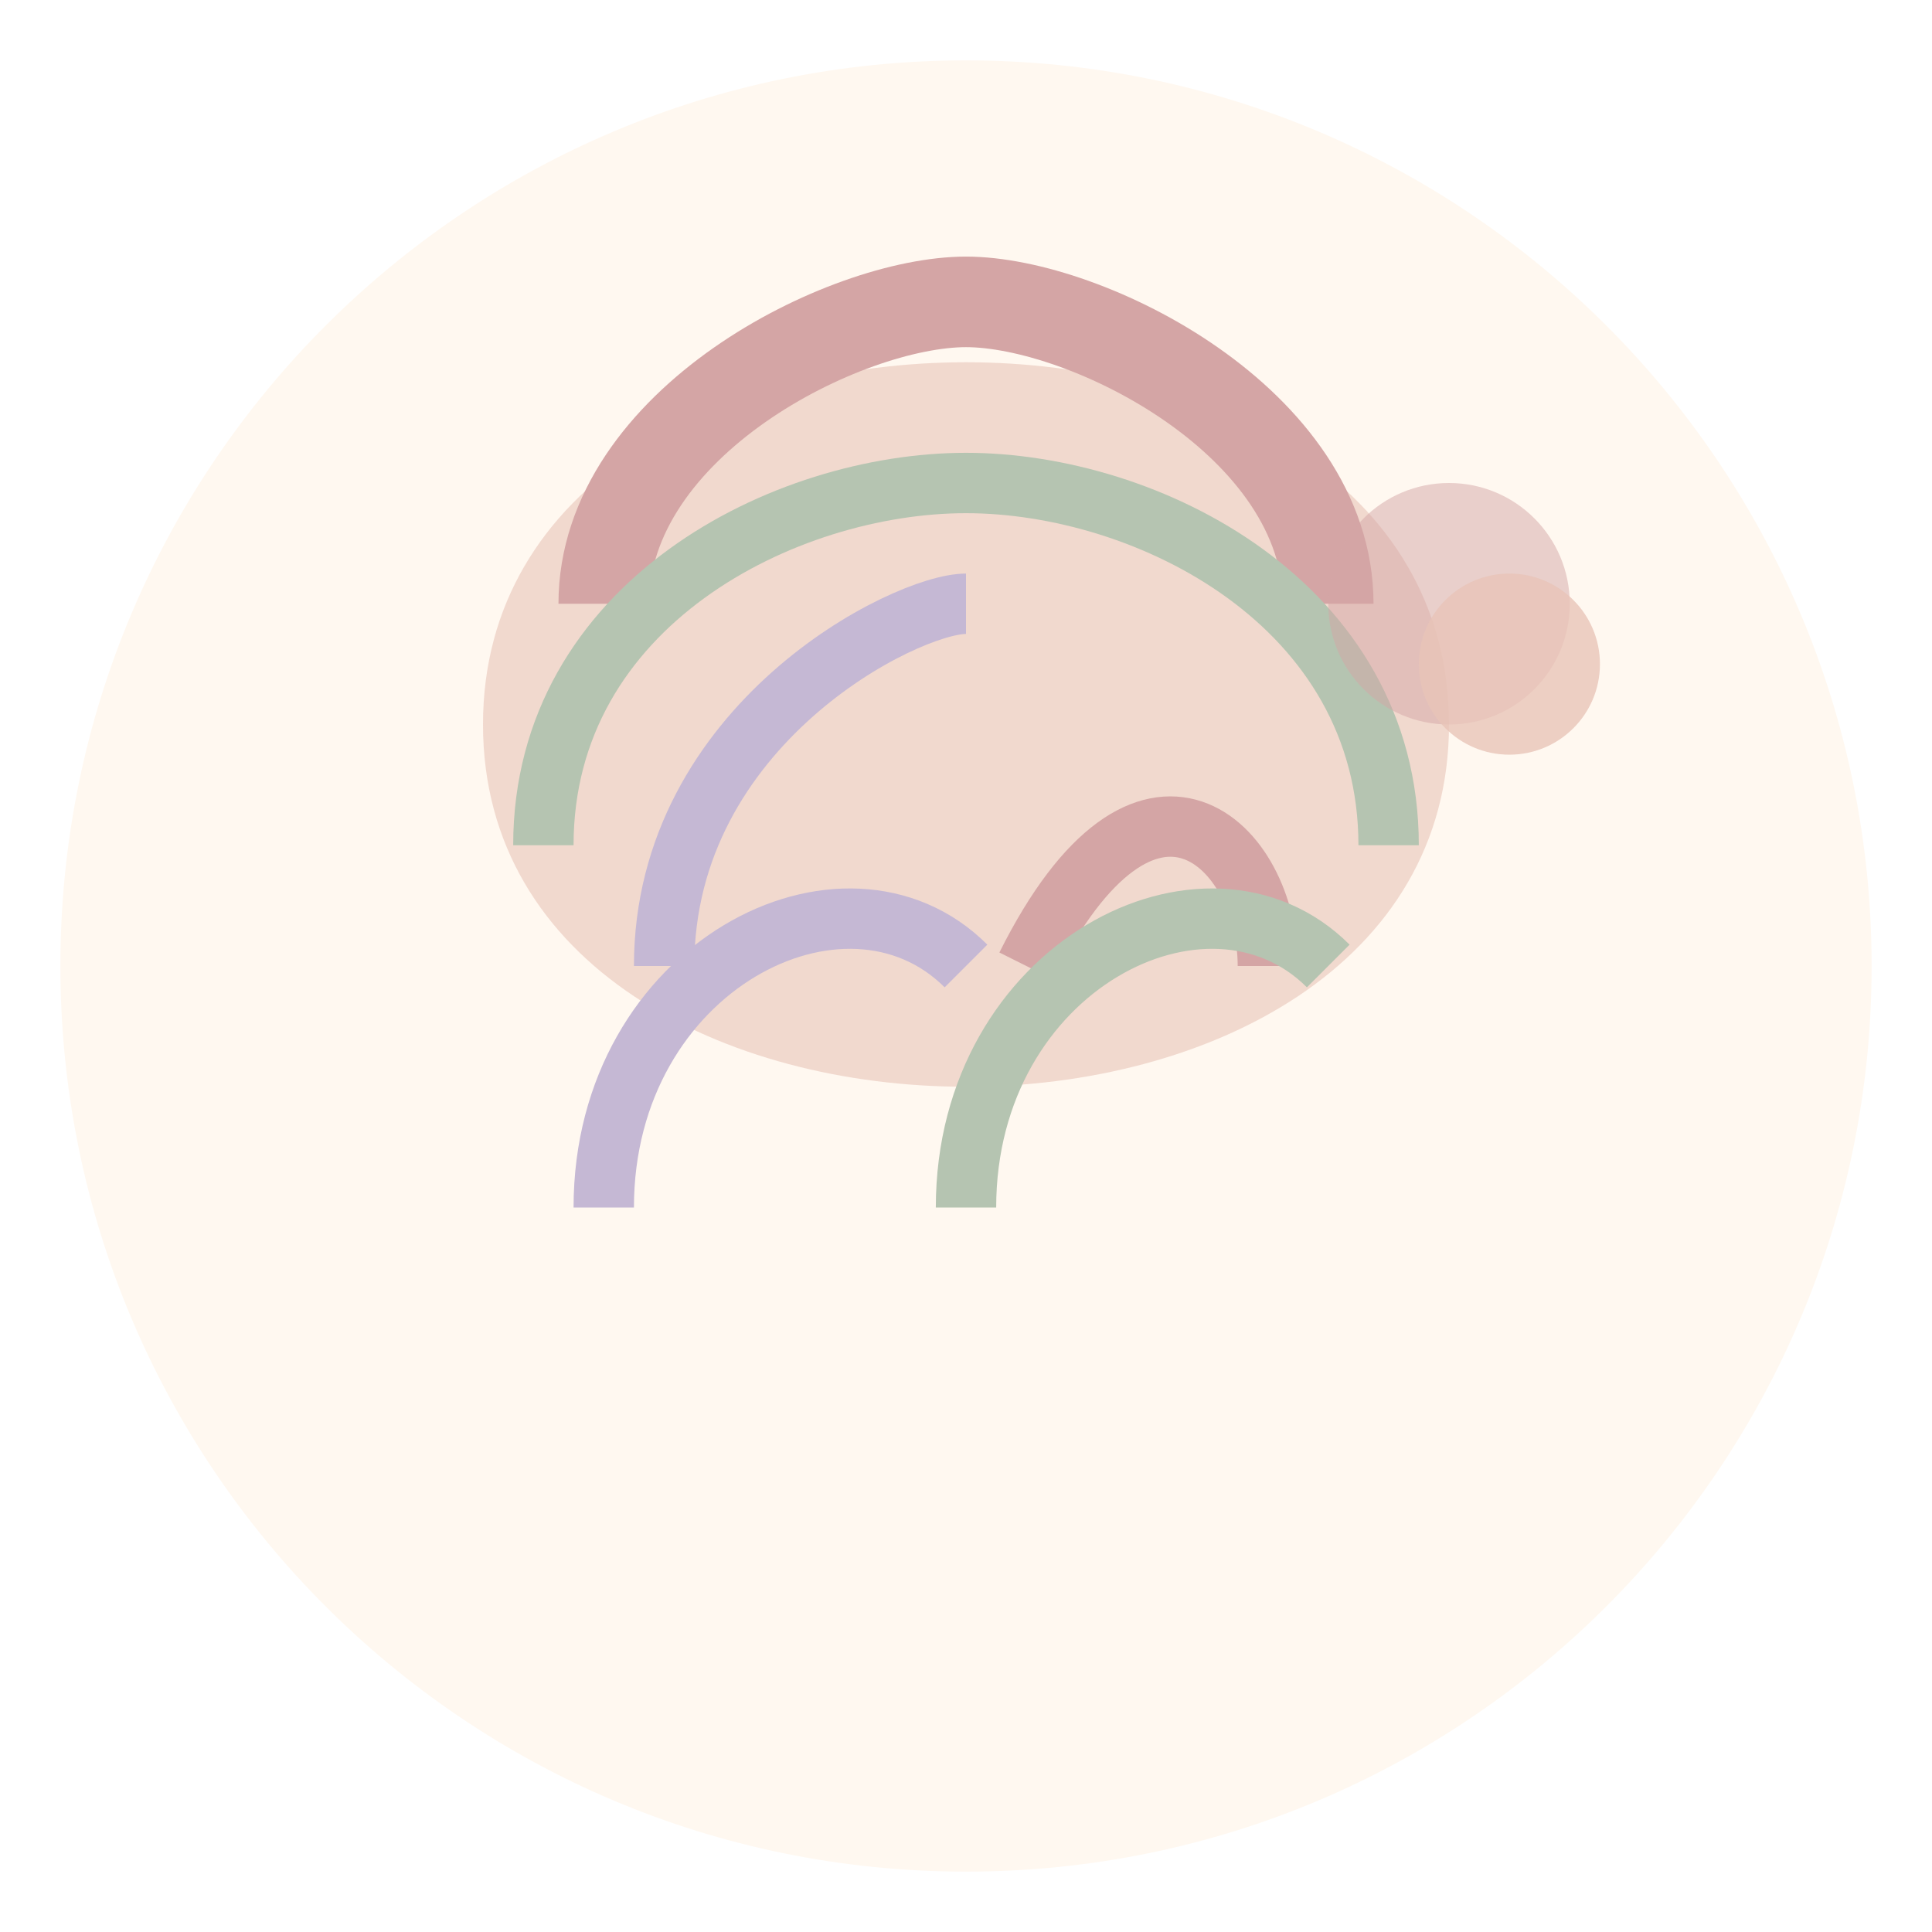
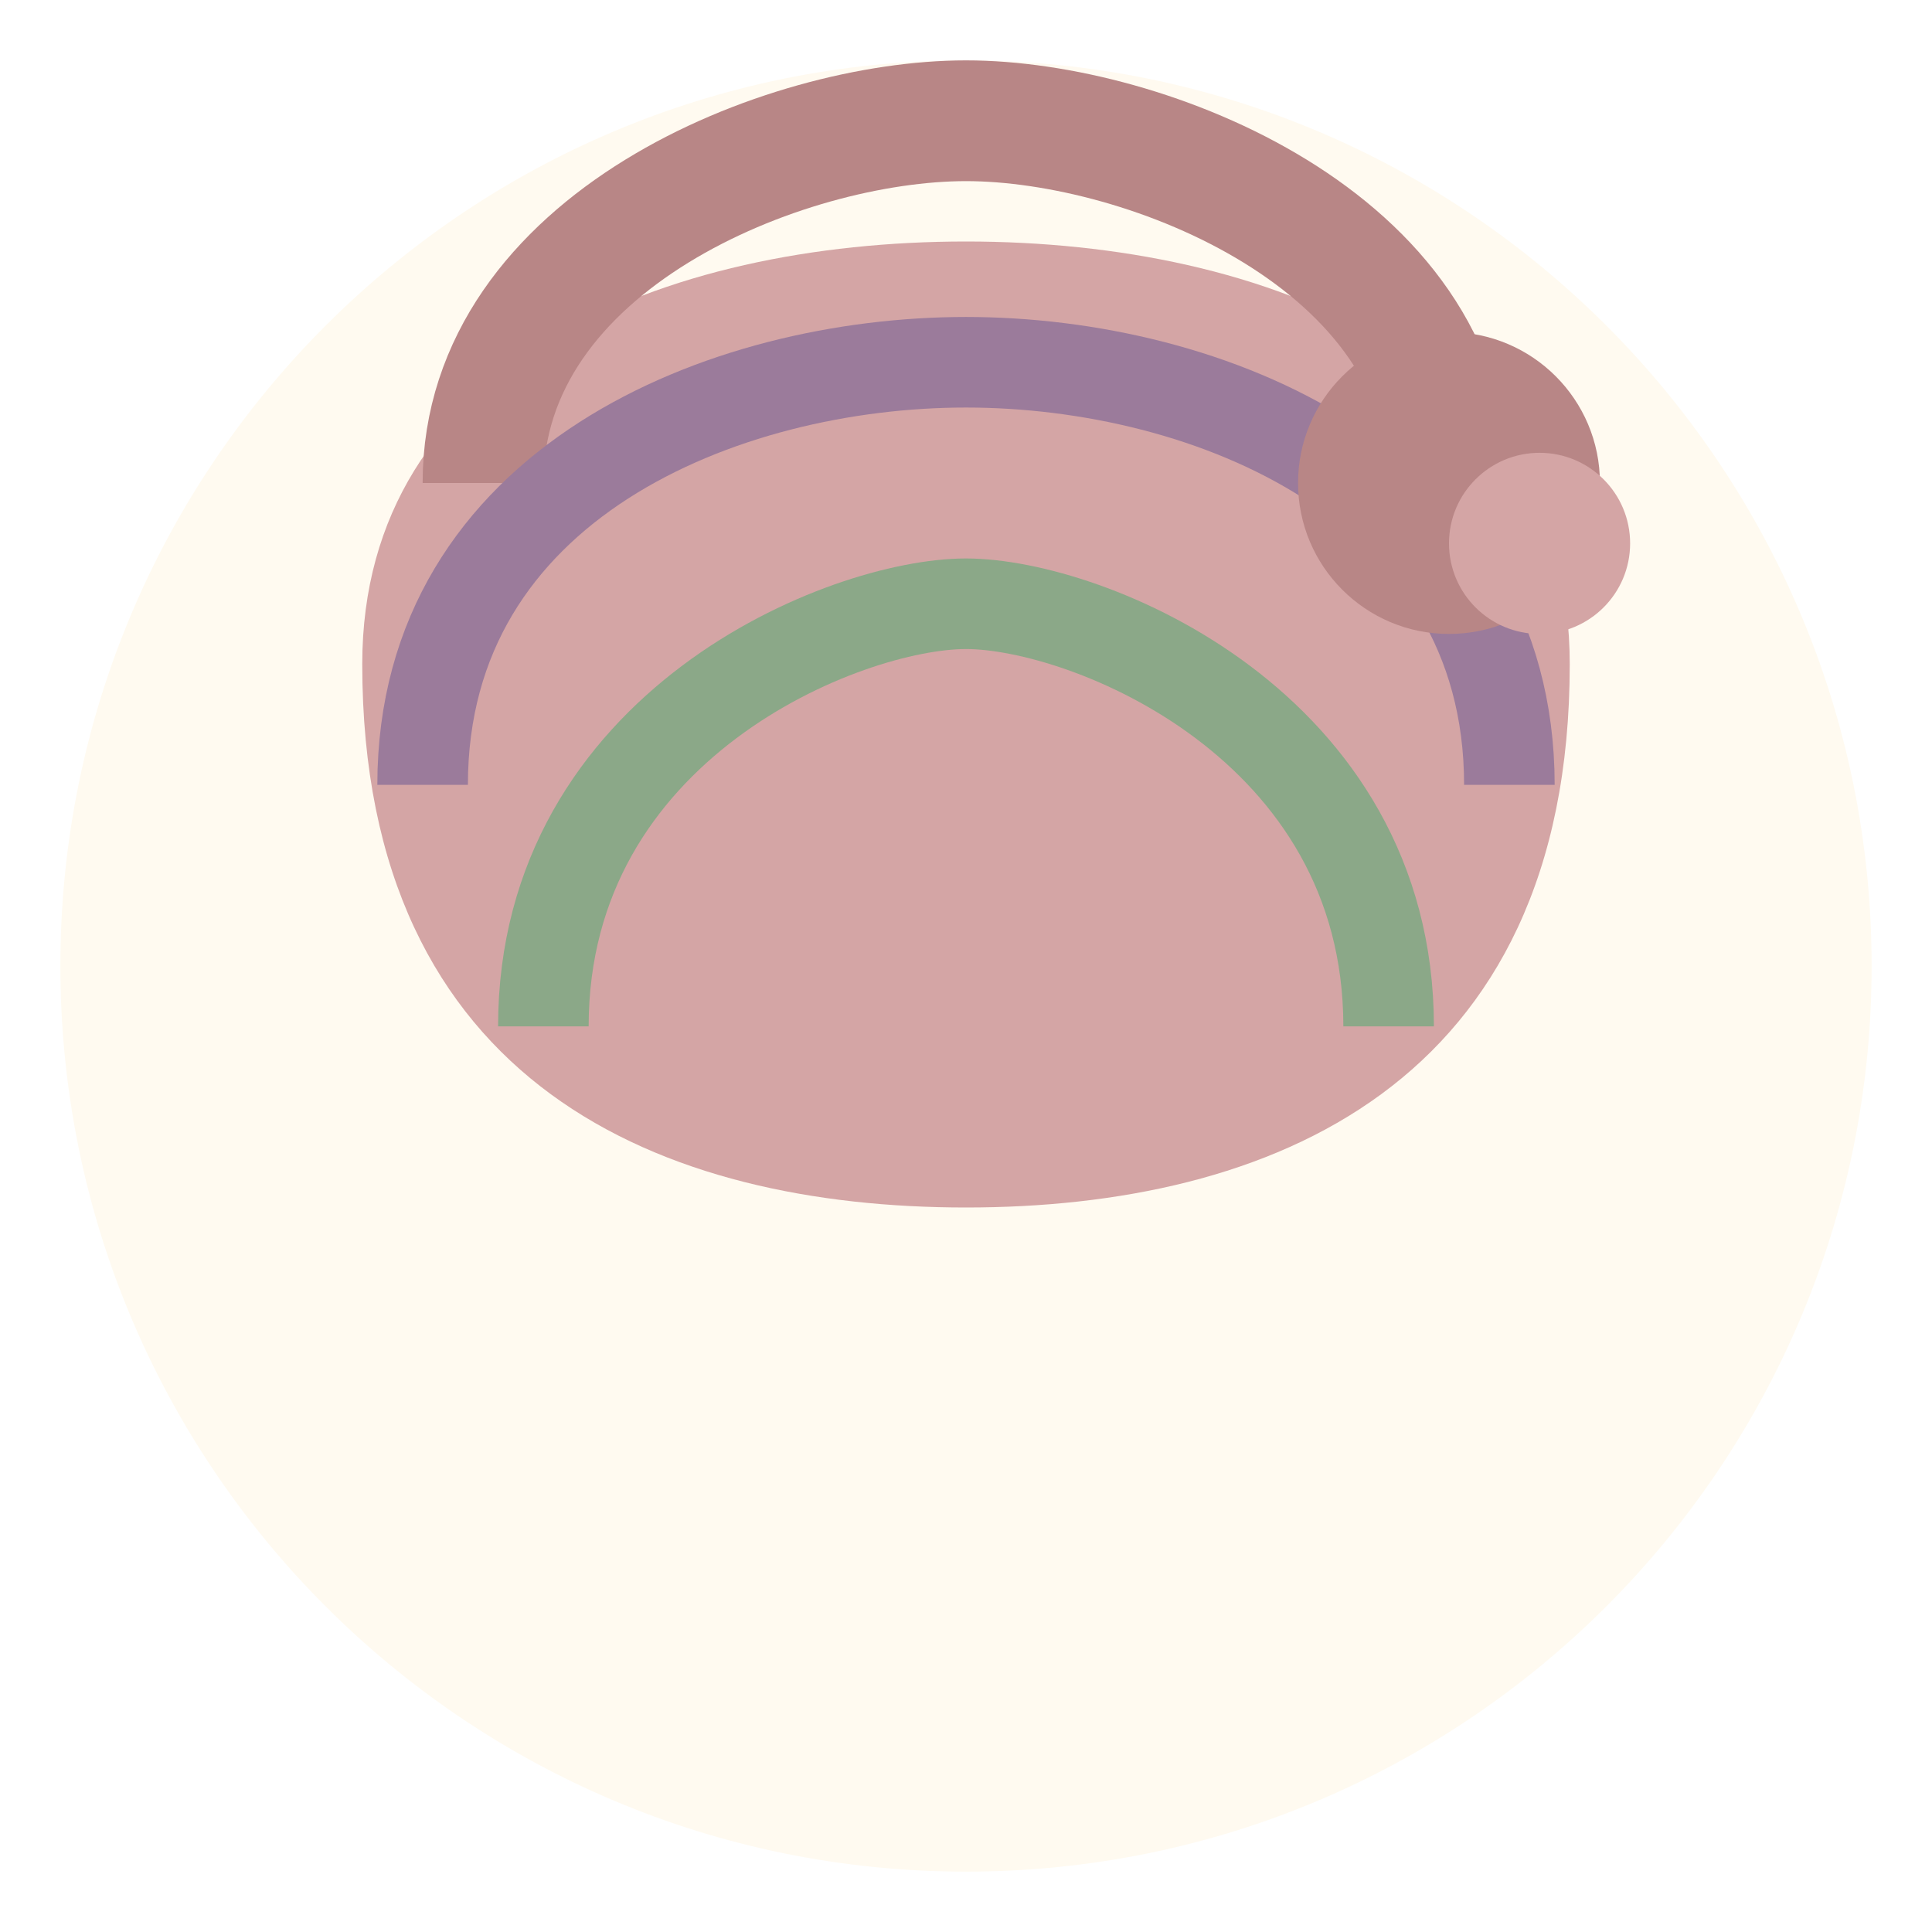
- <svg xmlns="http://www.w3.org/2000/svg" width="32" height="32" viewBox="0 0 32 32" fill="none">
-   <circle cx="16" cy="16" r="15" fill="#FFF8F0" />
-   <path d="M8 12 C8 8, 12 6, 16 6 C20 6, 24 8, 24 12 C24 16, 20 18, 16 18 C12 18, 8 16, 8 12" fill="#E8C4B8" opacity="0.6" />
-   <path d="M10 10 C10 7, 14 5, 16 5 C18 5, 22 7, 22 10" stroke="#D4A5A5" stroke-width="1.5" fill="none" />
-   <path d="M9 14 C9 10, 13 8, 16 8 C19 8, 23 10, 23 14" stroke="#B5C4B1" stroke-width="1" fill="none" />
-   <path d="M11 16 C11 12, 15 10, 16 10" stroke="#C5B8D4" stroke-width="1" fill="none" />
-   <path d="M17 16 C19 12, 21 14, 21 16" stroke="#D4A5A5" stroke-width="1" fill="none" />
-   <path d="M16 20 C16 16, 20 14, 22 16" stroke="#B5C4B1" stroke-width="1" fill="none" />
-   <path d="M10 20 C10 16, 14 14, 16 16" stroke="#C5B8D4" stroke-width="1" fill="none" />
-   <circle cx="24" cy="10" r="2" fill="#D4A5A5" opacity="0.5" />
-   <circle cx="25" cy="11" r="1.5" fill="#E8C4B8" opacity="0.8" />
+ <svg xmlns="http://www.w3.org/2000/svg" width="64" height="64" viewBox="0 0 64 64" fill="none">
+   <circle cx="32" cy="32" r="30" fill="#FFFAF0" />
+   <path d="M12 22 C12 12, 22 8, 32 8 C42 8, 52 12, 52 22 C52 36, 42 40, 32 40 C22 40, 12 36, 12 22" fill="#D4A5A5" />
+   <path d="M16 16 C16 8, 26 4, 32 4 C38 4, 48 8, 48 16" stroke="#B88686" stroke-width="4" fill="none" />
+   <path d="M14 26 C14 16, 24 12, 32 12 C40 12, 50 16, 50 26" stroke="#9B7B9B" stroke-width="3" fill="none" />
+   <path d="M18 34 C18 24, 28 20, 32 20 C36 20, 46 24, 46 34" stroke="#8BA888" stroke-width="3" fill="none" />
+   <circle cx="48" cy="16" r="5" fill="#B88686" />
+   <circle cx="51" cy="18" r="3" fill="#D4A5A5" />
</svg>
